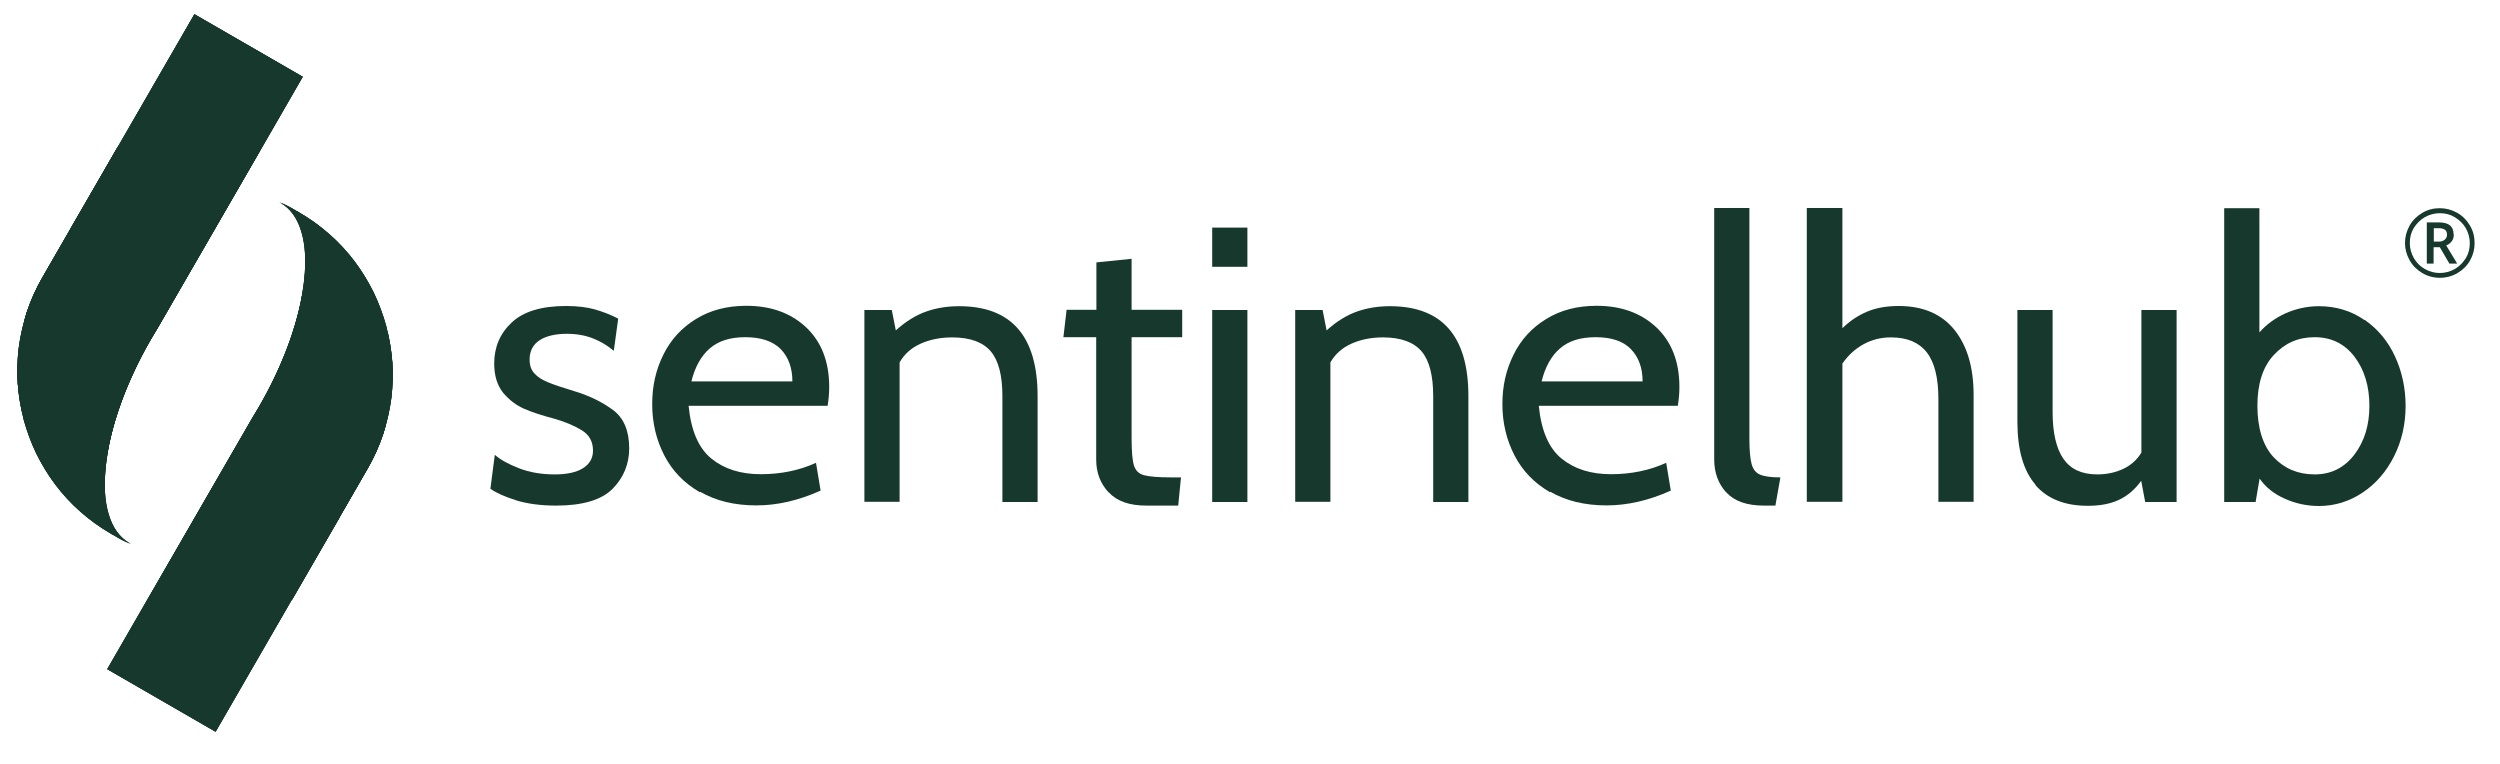
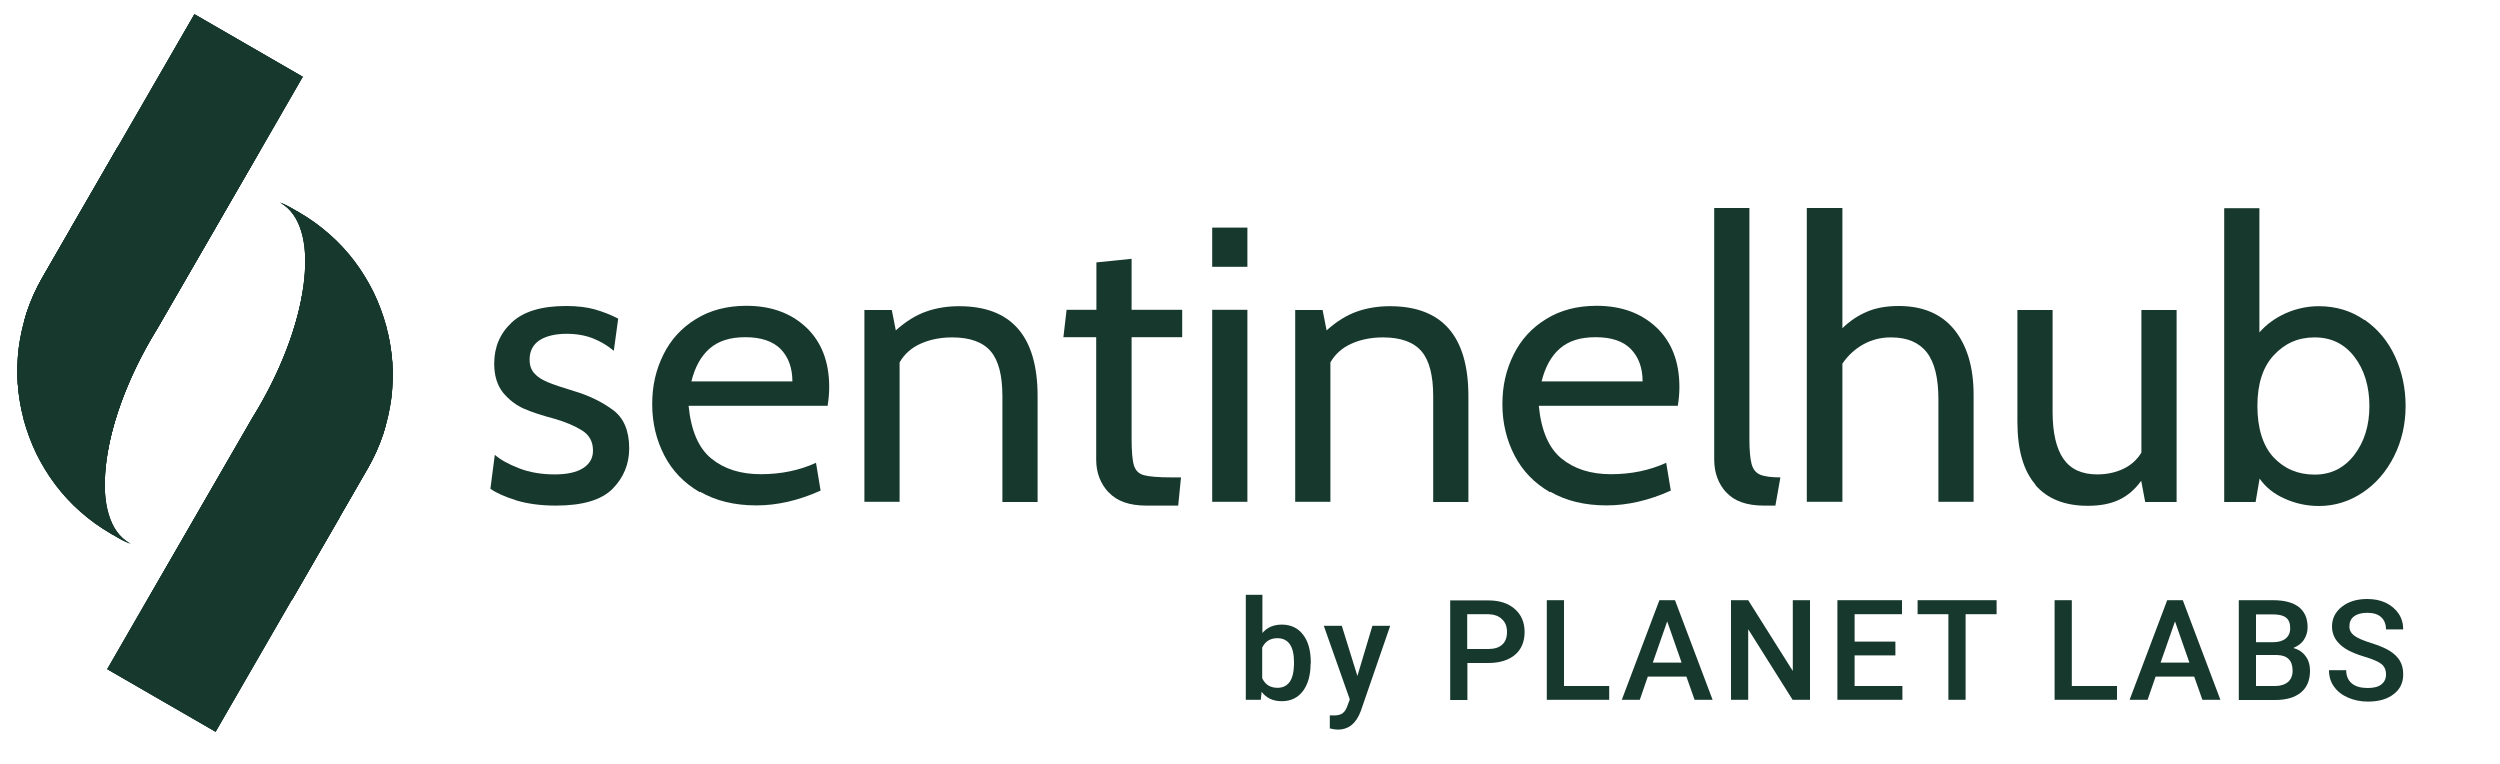
- <svg xmlns="http://www.w3.org/2000/svg" id="Layer_1" viewBox="0 0 125 38.18">
+ <svg xmlns="http://www.w3.org/2000/svg" id="Layer_1" data-name="Layer 1" viewBox="0 0 125 38.18">
  <defs>
-     <style>.cls-1{fill:#17382d;stroke-width:0px;}</style>
+     <style>
+       .cls-1 {
+         fill: #17382d;
+         stroke-width: 0px;
+       }
+     </style>
  </defs>
-   <path class="cls-1" d="M120.25,12.15c0-.31.08-.6.23-.87.15-.27.37-.48.64-.64.27-.16.56-.23.87-.23s.6.08.87.23c.27.15.48.37.64.64.16.27.23.56.23.87s-.07.59-.22.86c-.15.27-.36.48-.63.64-.27.16-.57.24-.89.24s-.61-.08-.88-.24-.48-.37-.63-.64-.23-.55-.23-.86h0ZM120.49,12.15c0,.27.07.52.2.75s.32.42.55.55.48.2.75.2.52-.07.75-.2.41-.32.55-.54c.14-.23.2-.48.2-.75s-.07-.52-.2-.75-.32-.41-.55-.55-.48-.2-.75-.2-.52.07-.75.2-.41.32-.55.54c-.14.23-.2.48-.2.75ZM122.69,11.73c0,.12-.03.23-.1.33-.07.09-.16.17-.28.21l.55.91h-.39l-.48-.82h-.31v.82h-.34v-2.06h.6c.26,0,.44.05.56.15.12.1.18.25.18.46h0ZM121.69,12.08h.25c.12,0,.22-.03.3-.1.07-.06.11-.14.11-.24,0-.12-.03-.2-.1-.25s-.17-.08-.31-.08h-.25v.66h0Z" />
-   <path class="cls-1" d="M25.82,25.02c-.57-.18-1-.37-1.3-.58l.22-1.7c.26.23.66.46,1.2.67.54.21,1.14.31,1.79.31.61,0,1.09-.1,1.42-.31s.5-.5.5-.88c0-.44-.18-.78-.55-1.01-.37-.23-.82-.42-1.37-.58-.6-.16-1.11-.32-1.52-.5s-.76-.45-1.06-.81c-.29-.37-.44-.85-.44-1.45,0-.82.29-1.51.88-2.06.59-.55,1.49-.82,2.72-.82.56,0,1.04.06,1.43.17s.78.26,1.17.46l-.22,1.61c-.31-.26-.66-.47-1.04-.62-.38-.15-.82-.23-1.31-.23-.57,0-1.03.11-1.36.32-.33.22-.5.54-.5.97,0,.29.08.52.24.69.16.18.38.32.67.44s.73.27,1.33.45c.74.22,1.39.54,1.93.94s.81,1.04.81,1.92c0,.78-.28,1.46-.83,2.02-.56.56-1.5.84-2.83.84-.76,0-1.42-.09-1.99-.26h.01Z" />
-   <path class="cls-1" d="M34.99,24.61c-.78-.45-1.37-1.06-1.77-1.83s-.61-1.63-.61-2.57.19-1.73.56-2.48.91-1.34,1.63-1.78c.71-.44,1.55-.66,2.52-.66,1.23,0,2.22.36,2.99,1.08.76.72,1.15,1.71,1.15,2.98,0,.33-.03.64-.08.94h-6.95c.12,1.24.5,2.12,1.14,2.64.64.52,1.46.78,2.47.78s1.93-.19,2.76-.57l.23,1.39c-1.11.5-2.18.74-3.21.74-1.1,0-2.03-.23-2.81-.68l-.02.02ZM39.62,19.08c0-.69-.2-1.23-.59-1.63-.39-.39-.98-.59-1.76-.59s-1.35.19-1.78.56-.74.92-.92,1.65h5.05,0Z" />
-   <path class="cls-1" d="M43.22,15.5h1.37l.2,1.02c.51-.46,1.02-.77,1.54-.95.52-.18,1.06-.26,1.63-.26,2.61,0,3.92,1.5,3.92,4.5v5.29h-1.76v-5.29c0-1.03-.19-1.78-.58-2.24-.39-.46-1.03-.7-1.93-.7-.57,0-1.1.1-1.57.31s-.82.52-1.06.94v6.97h-1.76v-9.6h0Z" />
-   <path class="cls-1" d="M55.43,24.62c-.41-.44-.62-.99-.62-1.63v-6.13h-1.64l.16-1.37h1.49v-2.37l1.76-.18v2.55h2.53v1.37h-2.53v5.05c0,.67.04,1.12.12,1.37.08.25.24.41.5.48.25.07.72.11,1.4.11h.45l-.14,1.41h-1.59c-.85,0-1.48-.22-1.89-.67h0Z" />
-   <path class="cls-1" d="M60.61,11.38h1.76v1.96h-1.76v-1.96ZM60.61,15.5h1.76v9.6h-1.76v-9.6Z" />
-   <path class="cls-1" d="M64.76,15.5h1.37l.2,1.02c.51-.46,1.02-.77,1.54-.95.52-.18,1.06-.26,1.63-.26,2.61,0,3.92,1.5,3.92,4.5v5.29h-1.76v-5.29c0-1.03-.19-1.78-.58-2.24s-1.03-.7-1.93-.7c-.57,0-1.1.1-1.57.31s-.82.52-1.06.94v6.97h-1.76v-9.6h0Z" />
-   <path class="cls-1" d="M77.5,24.61c-.78-.45-1.37-1.06-1.77-1.83-.4-.77-.61-1.63-.61-2.57s.19-1.73.56-2.48.91-1.34,1.63-1.78c.71-.44,1.55-.66,2.52-.66,1.23,0,2.22.36,2.99,1.08.76.72,1.15,1.71,1.15,2.98,0,.33-.03.64-.08.94h-6.95c.12,1.24.5,2.12,1.14,2.64.64.52,1.46.78,2.47.78s1.93-.19,2.76-.57l.23,1.39c-1.11.5-2.18.74-3.21.74-1.1,0-2.03-.23-2.81-.68l-.02.02ZM82.13,19.08c0-.69-.2-1.23-.59-1.63s-.98-.59-1.76-.59-1.35.19-1.78.56c-.43.37-.74.92-.92,1.65h5.05,0Z" />
-   <path class="cls-1" d="M86.31,24.62c-.4-.44-.6-.99-.6-1.65v-12.57h1.76v11.55c0,.57.04.99.11,1.25s.21.44.42.53.55.14,1.02.14l-.25,1.41h-.57c-.86,0-1.49-.22-1.89-.67h0Z" />
-   <path class="cls-1" d="M97.72,16.49c.64.8.96,1.88.96,3.25v5.35h-1.76v-5.13c0-1.06-.19-1.84-.58-2.34s-.98-.75-1.79-.75c-.5,0-.95.11-1.37.34-.42.23-.77.55-1.06.97v6.91h-1.78v-14.69h1.78v6.01c.38-.37.79-.64,1.24-.83s.98-.28,1.58-.28c1.21,0,2.14.4,2.78,1.19Z" />
-   <path class="cls-1" d="M101.78,24.24c-.61-.7-.91-1.75-.91-3.16v-5.58h1.76v5.09c0,1.04.18,1.83.54,2.35s.92.78,1.69.78c.47,0,.9-.09,1.29-.27s.7-.46.92-.82v-7.13h1.76v9.6h-1.57l-.2-1.06c-.31.43-.68.75-1.11.95-.42.2-.94.3-1.56.3-1.15,0-2.03-.35-2.63-1.05h.02Z" />
-   <path class="cls-1" d="M118.23,15.99c.66.46,1.17,1.07,1.52,1.83s.53,1.59.53,2.48-.19,1.75-.58,2.52c-.38.76-.91,1.37-1.57,1.81s-1.39.67-2.18.67c-.59,0-1.16-.12-1.7-.36-.55-.24-.97-.58-1.27-1.01l-.2,1.17h-1.57v-14.69h1.76v6.21c.35-.4.79-.72,1.32-.96.53-.23,1.08-.35,1.65-.35.86,0,1.62.23,2.28.69h0ZM117.72,22.73c.5-.66.75-1.47.75-2.44s-.25-1.81-.75-2.46c-.5-.65-1.16-.97-1.99-.97s-1.49.3-2.04.89-.82,1.44-.82,2.54.27,1.99.81,2.57c.54.57,1.22.86,2.05.86s1.48-.33,1.99-.99Z" />
-   <path class="cls-1" d="M13.98,10.12h0c.36.14.54.25.86.43h.02s.05.04.08.06c.55.32,1.07.69,1.54,1.11.46.41.88.86,1.25,1.35.36.48.68,1,.95,1.55.26.54.47,1.11.63,1.69.16.58.26,1.18.3,1.78.04.6.03,1.21-.05,1.81-.08.61-.21,1.22-.41,1.8-.2.6-.46,1.18-.78,1.73l-7.59,13.15-5.42-3.13,7.24-12.54c.13-.2.25-.41.37-.62,1.25-2.16,2.04-4.4,2.24-6.32.1-.93.05-1.74-.15-2.39-.2-.68-.55-1.16-1.04-1.44-.02,0-.04-.02-.05-.03h.01Z" />
-   <path class="cls-1" d="M19.61,18.09c-.04-.6-.14-1.2-.3-1.78s-.37-1.15-.63-1.69c-.27-.54-.58-1.06-.95-1.55-.37-.49-.79-.95-1.25-1.35-.47-.42-.99-.79-1.54-1.11-.03-.02-.06-.03-.08-.05h-.02c-.32-.2-.5-.3-.86-.45h0s.04.02.05.03c.49.28.84.77,1.04,1.44.19.65.24,1.46.15,2.39-.2,1.92-1,4.16-2.24,6.32-.12.21-.24.41-.37.62l-2.97,5.14c2.22.19,4.21,1.15,5.71,2.62l3.03-5.25c.32-.55.58-1.13.78-1.73.19-.58.33-1.19.41-1.8.07-.6.09-1.21.05-1.81h-.01Z" />
-   <path class="cls-1" d="M5.36,33.46l5.42,3.13,4.57-7.91c-1.5-1.47-3.5-2.43-5.71-2.62l-4.27,7.4h-.01Z" />
-   <path class="cls-1" d="M19.38,16.61c-.02-.1-.04-.2-.06-.29-.16-.58-.37-1.15-.63-1.69-.27-.54-.58-1.06-.95-1.55-.37-.49-.79-.95-1.25-1.35-.47-.42-.99-.79-1.54-1.11-.03-.02-.06-.03-.08-.05h-.02c-.32-.2-.5-.3-.86-.45h0s.04.02.05.03c.49.28.84.77,1.04,1.44.11.36.17.77.18,1.22,1.73.81,3.17,2.14,4.13,3.79h-.01Z" />
-   <path class="cls-1" d="M11.3,30.58c-1.36,0-2.64-.3-3.81-.82l-2.13,3.7,5.42,3.13,3.82-6.62c-1.03.39-2.14.61-3.3.61Z" />
-   <path class="cls-1" d="M14.61,29.97l3.77-6.53c.32-.55.58-1.13.78-1.73.19-.58.33-1.19.41-1.8.07-.6.09-1.21.05-1.81-.04-.5-.12-1-.23-1.48-.95-1.65-2.39-2.98-4.13-3.79.02.36,0,.75-.04,1.17-.2,1.92-1,4.16-2.24,6.32-.12.21-.24.41-.37.62l-5.11,8.84c1.16.52,2.45.82,3.81.82,1.16,0,2.27-.22,3.3-.61v-.02Z" />
-   <path class="cls-1" d="M19.61,18.09c-.04-.5-.12-1-.23-1.48-.95-1.65-2.39-2.98-4.13-3.79.02.36,0,.75-.04,1.17-.02.22-.06.45-.1.68,2.23,1.46,3.8,3.84,4.16,6.61.13-.45.23-.91.29-1.38.07-.6.09-1.21.05-1.81Z" />
-   <path class="cls-1" d="M15.12,14.67c-.3,1.76-1.05,3.73-2.15,5.64-.12.21-.24.41-.37.62l-5.11,8.84c1.16.52,2.45.82,3.81.82,1.16,0,2.27-.22,3.3-.61l3.77-6.53c.32-.55.58-1.13.78-1.73.05-.14.08-.28.12-.42-.36-2.77-1.92-5.16-4.16-6.61v-.02Z" />
-   <path class="cls-1" d="M15.12,14.67c-.11.67-.29,1.37-.53,2.08,1.69,1.69,2.74,4.02,2.74,6.6,0,.87-.13,1.71-.35,2.51l1.4-2.43c.32-.55.58-1.13.78-1.73.05-.14.08-.28.12-.42-.36-2.77-1.92-5.16-4.16-6.61Z" />
-   <path class="cls-1" d="M14.56,29.99s.03-.01.05-.02l.05-.09-.1.1h0Z" />
-   <path class="cls-1" d="M14.59,16.76c-.39,1.16-.93,2.37-1.61,3.55-.12.21-.24.41-.37.62l-5.11,8.84c1.16.52,2.45.82,3.81.82,1.15,0,2.24-.22,3.25-.6.03-.03.07-.07.1-.1l2.32-4.01c.22-.8.35-1.64.35-2.51,0-2.58-1.05-4.91-2.74-6.6h0Z" />
-   <path class="cls-1" d="M15.12,14.67c-.11.67-.29,1.37-.53,2.08,1.69,1.69,2.74,4.02,2.74,6.6,0,.87-.13,1.71-.35,2.51l1.4-2.43c.32-.55.58-1.13.78-1.73.05-.14.08-.28.12-.42-.36-2.77-1.92-5.16-4.16-6.61Z" />
-   <path class="cls-1" d="M14.56,29.99s.03-.01.05-.02l.05-.09-.1.1h0Z" />
-   <path class="cls-1" d="M14.59,16.76c-.39,1.16-.93,2.37-1.61,3.55-.12.21-.24.41-.37.62l-5.11,8.84c1.16.52,2.45.82,3.81.82,1.15,0,2.24-.22,3.25-.6.03-.03.07-.07.1-.1l2.32-4.01c.22-.8.35-1.64.35-2.51,0-2.58-1.05-4.91-2.74-6.6h0Z" />
-   <path class="cls-1" d="M6.52,27.18h0c-.36-.14-.54-.25-.86-.43h-.02s-.05-.04-.08-.06c-.55-.32-1.07-.69-1.54-1.11-.46-.41-.88-.86-1.25-1.35-.36-.48-.68-1-.95-1.55-.26-.54-.47-1.11-.63-1.69s-.26-1.18-.3-1.78-.03-1.21.05-1.81c.08-.61.21-1.22.41-1.8.2-.6.46-1.18.78-1.73L9.72.71l5.42,3.13-7.24,12.54c-.13.2-.25.41-.37.62-1.25,2.16-2.04,4.4-2.24,6.32-.1.93-.05,1.74.15,2.39.2.68.55,1.16,1.04,1.44.02,0,.04.02.05.03h-.01Z" />
-   <path class="cls-1" d="M.89,19.21c.04.6.14,1.2.3,1.78.16.58.37,1.15.63,1.69.27.54.58,1.06.95,1.55s.79.95,1.25,1.35c.47.42.99.79,1.54,1.11.03.02.06.03.08.05h.02c.32.2.5.3.86.45h0s-.04-.02-.05-.03c-.49-.28-.84-.77-1.04-1.44-.19-.65-.24-1.46-.15-2.39.2-1.92,1-4.16,2.24-6.32.12-.21.24-.41.37-.62l2.97-5.14c-2.22-.19-4.21-1.15-5.71-2.62l-3.03,5.25c-.32.55-.58,1.13-.78,1.73-.19.58-.33,1.19-.41,1.8-.07.6-.09,1.21-.05,1.81h.01Z" />
-   <path class="cls-1" d="M15.14,3.84L9.72.71l-4.57,7.91c1.5,1.47,3.5,2.43,5.71,2.62l4.27-7.4h0Z" />
-   <path class="cls-1" d="M1.12,20.7c.02.1.04.2.06.29.16.58.37,1.15.63,1.69.27.54.58,1.06.95,1.55s.79.95,1.25,1.35c.47.42.99.79,1.54,1.11.03.02.06.03.08.05h.02c.32.2.5.3.86.45h0s-.04-.02-.05-.03c-.49-.28-.84-.77-1.04-1.44-.11-.36-.17-.77-.18-1.22-1.73-.81-3.17-2.14-4.13-3.79h0Z" />
-   <path class="cls-1" d="M9.2,6.72c1.36,0,2.64.3,3.81.82l2.13-3.7L9.72.71l-3.82,6.62c1.03-.39,2.14-.61,3.3-.61Z" />
-   <path class="cls-1" d="M5.9,7.33l-3.77,6.53c-.32.55-.58,1.13-.78,1.73-.19.58-.33,1.19-.41,1.8-.07.6-.09,1.21-.05,1.81.04.5.12,1,.23,1.48.95,1.65,2.39,2.98,4.13,3.79-.02-.36,0-.75.04-1.17.2-1.92,1-4.16,2.24-6.32.12-.21.24-.41.37-.62l5.11-8.84c-1.16-.52-2.45-.82-3.81-.82-1.16,0-2.27.22-3.3.61v.02Z" />
-   <path class="cls-1" d="M.89,19.21c.04.5.12,1,.23,1.48.95,1.65,2.39,2.98,4.13,3.79-.02-.36,0-.75.04-1.17.02-.22.06-.45.1-.68-2.23-1.46-3.8-3.84-4.16-6.61-.13.45-.23.91-.29,1.38-.07.6-.09,1.21-.05,1.81Z" />
-   <path class="cls-1" d="M5.38,22.63c.3-1.76,1.05-3.73,2.15-5.64.12-.21.24-.41.37-.62l5.11-8.84c-1.16-.52-2.45-.82-3.81-.82-1.16,0-2.27.22-3.3.61l-3.77,6.53c-.32.55-.58,1.13-.78,1.73-.05.14-.08.28-.12.42.36,2.77,1.92,5.16,4.16,6.61v.02Z" />
-   <path class="cls-1" d="M5.38,22.63c.11-.67.29-1.37.53-2.08-1.69-1.69-2.74-4.02-2.74-6.6,0-.87.13-1.71.35-2.51l-1.4,2.43c-.32.55-.58,1.13-.78,1.73-.05.14-.08.28-.12.42.36,2.77,1.92,5.16,4.16,6.61Z" />
-   <path class="cls-1" d="M5.95,7.32s-.03.01-.05.02l-.05.09.1-.1h0Z" />
-   <path class="cls-1" d="M5.91,20.55c.39-1.16.93-2.37,1.61-3.55.12-.21.24-.41.37-.62l5.11-8.84c-1.16-.52-2.45-.82-3.81-.82-1.15,0-2.24.22-3.25.6l-.1.1-2.32,4.01c-.22.8-.35,1.64-.35,2.51,0,2.58,1.05,4.91,2.74,6.6h0Z" />
-   <path class="cls-1" d="M5.38,22.63c.11-.67.29-1.37.53-2.08-1.69-1.69-2.74-4.02-2.74-6.6,0-.87.13-1.71.35-2.51l-1.4,2.43c-.32.55-.58,1.13-.78,1.73-.05.14-.08.28-.12.42.36,2.77,1.92,5.16,4.16,6.61Z" />
-   <path class="cls-1" d="M5.95,7.32s-.03.01-.05.02l-.05.09.1-.1h0Z" />
-   <path class="cls-1" d="M5.91,20.55c.39-1.16.93-2.37,1.61-3.55.12-.21.24-.41.37-.62l5.11-8.84c-1.16-.52-2.45-.82-3.81-.82-1.15,0-2.24.22-3.25.6l-.1.1-2.32,4.01c-.22.8-.35,1.64-.35,2.51,0,2.58,1.05,4.91,2.74,6.6h0Z" />
+   <g>
+     <path class="cls-1" d="m25.82,25.02c-.57-.18-1-.37-1.3-.58l.22-1.7c.26.23.66.46,1.2.67.54.21,1.14.31,1.79.31.61,0,1.09-.1,1.42-.31.33-.21.5-.5.5-.88,0-.44-.18-.78-.55-1.01-.37-.23-.82-.42-1.37-.58-.6-.16-1.11-.32-1.52-.5s-.76-.45-1.06-.81c-.29-.37-.44-.85-.44-1.45,0-.82.29-1.51.88-2.06.59-.55,1.49-.82,2.72-.82.56,0,1.04.06,1.43.17.39.11.78.26,1.17.46l-.22,1.61c-.31-.26-.66-.47-1.04-.62-.38-.15-.82-.23-1.31-.23-.57,0-1.03.11-1.36.32-.33.22-.5.54-.5.97,0,.29.08.52.24.69.16.18.38.32.67.44.29.12.73.27,1.33.45.74.22,1.39.54,1.93.94.54.4.81,1.04.81,1.92,0,.78-.28,1.46-.83,2.02-.56.56-1.5.84-2.83.84-.76,0-1.42-.09-1.99-.26Z" />
+     <path class="cls-1" d="m34.99,24.61c-.78-.45-1.37-1.06-1.77-1.83-.4-.77-.61-1.63-.61-2.57s.19-1.73.56-2.48.91-1.34,1.63-1.78c.71-.44,1.55-.66,2.52-.66,1.23,0,2.22.36,2.99,1.08.76.72,1.15,1.71,1.15,2.98,0,.33-.03.64-.08.94h-6.95c.12,1.24.5,2.12,1.14,2.64.64.52,1.46.78,2.47.78s1.93-.19,2.76-.57l.23,1.39c-1.11.5-2.18.74-3.21.74-1.1,0-2.03-.23-2.81-.68Zm4.63-5.53c0-.69-.2-1.23-.59-1.63-.39-.39-.98-.59-1.76-.59s-1.35.19-1.78.56-.74.92-.92,1.65h5.05Z" />
+     <path class="cls-1" d="m43.22,15.5h1.37l.2,1.02c.51-.46,1.02-.77,1.54-.95.52-.18,1.06-.26,1.63-.26,2.61,0,3.92,1.5,3.92,4.5v5.29h-1.76v-5.29c0-1.03-.19-1.78-.58-2.24-.39-.46-1.03-.7-1.93-.7-.57,0-1.1.1-1.57.31-.47.21-.82.52-1.06.94v6.97h-1.76v-9.6Z" />
+     <path class="cls-1" d="m55.43,24.62c-.41-.44-.62-.99-.62-1.63v-6.13h-1.64l.16-1.37h1.49v-2.37l1.76-.18v2.55h2.53v1.37h-2.53v5.05c0,.67.04,1.12.12,1.37.08.25.24.41.5.48.25.07.72.11,1.4.11h.45l-.14,1.41h-1.59c-.85,0-1.48-.22-1.89-.67Z" />
+     <path class="cls-1" d="m60.61,11.38h1.76v1.96h-1.76v-1.96Zm0,4.11h1.76v9.6h-1.76v-9.6Z" />
+     <path class="cls-1" d="m64.76,15.5h1.37l.2,1.02c.51-.46,1.02-.77,1.54-.95.52-.18,1.06-.26,1.63-.26,2.61,0,3.92,1.5,3.92,4.5v5.29h-1.76v-5.29c0-1.03-.19-1.78-.58-2.24-.39-.46-1.03-.7-1.93-.7-.57,0-1.1.1-1.57.31-.47.21-.82.52-1.06.94v6.97h-1.76v-9.6Z" />
+     <path class="cls-1" d="m77.5,24.61c-.78-.45-1.37-1.06-1.77-1.83-.4-.77-.61-1.63-.61-2.57s.19-1.73.56-2.48.91-1.34,1.63-1.78c.71-.44,1.55-.66,2.52-.66,1.23,0,2.22.36,2.99,1.08.76.72,1.15,1.71,1.15,2.98,0,.33-.03.64-.08.94h-6.95c.12,1.24.5,2.12,1.14,2.64.64.52,1.46.78,2.47.78s1.93-.19,2.76-.57l.23,1.39c-1.11.5-2.18.74-3.21.74-1.1,0-2.03-.23-2.81-.68Zm4.63-5.53c0-.69-.2-1.23-.59-1.63s-.98-.59-1.76-.59-1.35.19-1.78.56c-.43.37-.74.92-.92,1.65h5.05Z" />
+     <path class="cls-1" d="m86.31,24.62c-.4-.44-.6-.99-.6-1.65v-12.57h1.76v11.55c0,.57.04.99.11,1.25.07.26.21.44.42.53s.55.14,1.02.14l-.25,1.41h-.57c-.86,0-1.49-.22-1.89-.67Z" />
+     <path class="cls-1" d="m97.72,16.49c.64.8.96,1.88.96,3.25v5.35h-1.76v-5.13c0-1.06-.19-1.84-.58-2.34-.39-.5-.98-.75-1.79-.75-.5,0-.95.11-1.37.34-.42.23-.77.55-1.06.97v6.91h-1.78v-14.69h1.78v6.01c.38-.37.79-.64,1.24-.83.45-.19.98-.28,1.58-.28,1.21,0,2.14.4,2.78,1.19Z" />
+     <path class="cls-1" d="m101.78,24.24c-.61-.7-.91-1.75-.91-3.16v-5.58h1.76v5.09c0,1.04.18,1.83.54,2.35s.92.78,1.69.78c.47,0,.9-.09,1.29-.27.39-.18.7-.46.92-.82v-7.13h1.76v9.6h-1.57l-.2-1.06c-.31.43-.68.75-1.11.95-.42.2-.94.3-1.56.3-1.15,0-2.03-.35-2.63-1.05Z" />
+     <path class="cls-1" d="m118.23,15.99c.66.46,1.17,1.07,1.52,1.83.35.76.53,1.59.53,2.48s-.19,1.75-.58,2.52c-.38.76-.91,1.37-1.57,1.81s-1.39.67-2.18.67c-.59,0-1.16-.12-1.7-.36-.55-.24-.97-.58-1.27-1.01l-.2,1.17h-1.57v-14.69h1.76v6.21c.35-.4.79-.72,1.32-.96.53-.23,1.08-.35,1.65-.35.86,0,1.62.23,2.28.69Zm-.51,6.75c.5-.66.75-1.47.75-2.44s-.25-1.81-.75-2.46c-.5-.65-1.16-.97-1.99-.97s-1.49.3-2.04.89c-.55.59-.82,1.44-.82,2.54s.27,1.99.81,2.57c.54.57,1.22.86,2.05.86s1.48-.33,1.99-.99Z" />
+   </g>
+   <g>
+     <path class="cls-1" d="m13.98,10.12h0c.36.14.54.25.86.43h.02s.05.04.08.06c.55.32,1.07.69,1.54,1.11.46.41.88.86,1.25,1.35.36.48.68,1,.95,1.55.26.54.47,1.11.63,1.69.16.58.26,1.18.3,1.78.04.6.03,1.21-.05,1.81-.08.61-.21,1.22-.41,1.8-.2.6-.46,1.18-.78,1.73l-7.59,13.15-5.42-3.13,7.24-12.54c.13-.2.25-.41.37-.62,1.25-2.16,2.04-4.4,2.24-6.32.1-.93.05-1.74-.15-2.39-.2-.68-.55-1.16-1.04-1.44-.02,0-.04-.02-.05-.03h0s0,0,0,0Z" />
+     <g>
+       <path class="cls-1" d="m19.61,18.09c-.04-.6-.14-1.2-.3-1.78-.16-.58-.37-1.15-.63-1.69-.27-.54-.58-1.06-.95-1.55-.37-.49-.79-.95-1.25-1.35-.47-.42-.99-.79-1.54-1.11-.03-.02-.06-.03-.08-.05h-.02c-.32-.2-.5-.3-.86-.45h0s0,0,0,0c.02,0,.04.02.05.03.49.28.84.77,1.04,1.44.19.65.24,1.46.15,2.39-.2,1.92-1,4.16-2.24,6.32-.12.21-.24.41-.37.62l-2.97,5.14c2.22.19,4.21,1.15,5.71,2.62l3.03-5.25c.32-.55.58-1.13.78-1.73.19-.58.33-1.19.41-1.8.07-.6.09-1.21.05-1.81Z" />
+       <path class="cls-1" d="m5.36,33.46l5.42,3.13,4.57-7.91c-1.5-1.47-3.5-2.43-5.71-2.62l-4.27,7.4Z" />
+     </g>
+     <g>
+       <path class="cls-1" d="m19.38,16.61c-.02-.1-.04-.2-.06-.29-.16-.58-.37-1.15-.63-1.69-.27-.54-.58-1.06-.95-1.55-.37-.49-.79-.95-1.25-1.35-.47-.42-.99-.79-1.54-1.11-.03-.02-.06-.03-.08-.05h-.02c-.32-.2-.5-.3-.86-.45h0s0,0,0,0c.02,0,.04.02.05.03.49.28.84.77,1.04,1.44.11.36.17.77.18,1.22,1.73.81,3.17,2.14,4.13,3.79Z" />
+       <path class="cls-1" d="m11.3,30.58c-1.36,0-2.64-.3-3.81-.82l-2.13,3.7,5.42,3.13,3.82-6.62c-1.03.39-2.14.61-3.3.61Z" />
+       <path class="cls-1" d="m14.61,29.97l3.77-6.53c.32-.55.58-1.13.78-1.73.19-.58.33-1.19.41-1.8.07-.6.09-1.21.05-1.81-.04-.5-.12-1-.23-1.48-.95-1.65-2.39-2.98-4.13-3.79.02.36,0,.75-.04,1.17-.2,1.92-1,4.16-2.24,6.32-.12.21-.24.41-.37.62l-5.11,8.84c1.16.52,2.45.82,3.81.82,1.16,0,2.27-.22,3.3-.61Z" />
+     </g>
+     <g>
+       <path class="cls-1" d="m19.61,18.09c-.04-.5-.12-1-.23-1.48-.95-1.65-2.39-2.98-4.13-3.79.02.36,0,.75-.04,1.17-.02.22-.06.45-.1.68,2.23,1.46,3.8,3.84,4.16,6.61.13-.45.23-.91.29-1.38.07-.6.09-1.21.05-1.81Z" />
+       <path class="cls-1" d="m15.12,14.67c-.3,1.76-1.05,3.73-2.15,5.64-.12.21-.24.41-.37.62l-5.11,8.84c1.16.52,2.45.82,3.81.82,1.16,0,2.27-.22,3.3-.61l3.77-6.53c.32-.55.58-1.13.78-1.73.05-.14.08-.28.12-.42-.36-2.77-1.92-5.16-4.16-6.61Z" />
+     </g>
+     <g>
+       <path class="cls-1" d="m15.12,14.67c-.11.67-.29,1.37-.53,2.08,1.69,1.69,2.74,4.02,2.74,6.6,0,.87-.13,1.71-.35,2.51l1.4-2.43c.32-.55.58-1.13.78-1.73.05-.14.08-.28.12-.42-.36-2.77-1.92-5.16-4.16-6.61Z" />
+       <path class="cls-1" d="m14.56,29.99s.03-.01.05-.02l.05-.09s-.07.07-.1.1Z" />
+       <path class="cls-1" d="m14.59,16.76c-.39,1.16-.93,2.37-1.61,3.55-.12.21-.24.41-.37.62l-5.11,8.84c1.16.52,2.45.82,3.81.82,1.15,0,2.24-.22,3.25-.6.03-.03.07-.07.1-.1l2.32-4.01c.22-.8.35-1.64.35-2.51,0-2.58-1.05-4.91-2.74-6.6Z" />
+     </g>
+     <g>
+       <path class="cls-1" d="m15.12,14.67c-.11.67-.29,1.37-.53,2.08,1.69,1.69,2.74,4.02,2.74,6.6,0,.87-.13,1.71-.35,2.51l1.4-2.43c.32-.55.58-1.13.78-1.73.05-.14.08-.28.12-.42-.36-2.77-1.92-5.16-4.16-6.61Z" />
+       <path class="cls-1" d="m14.56,29.99s.03-.01.05-.02l.05-.09s-.07.07-.1.1Z" />
+       <path class="cls-1" d="m14.59,16.76c-.39,1.16-.93,2.37-1.61,3.55-.12.21-.24.41-.37.62l-5.11,8.84c1.16.52,2.45.82,3.81.82,1.15,0,2.24-.22,3.25-.6.03-.03.07-.07.1-.1l2.32-4.01c.22-.8.35-1.64.35-2.51,0-2.58-1.05-4.91-2.74-6.6Z" />
+     </g>
+     <g>
+       <path class="cls-1" d="m6.52,27.18h0c-.36-.14-.54-.25-.86-.43h-.02s-.05-.04-.08-.06c-.55-.32-1.07-.69-1.54-1.11-.46-.41-.88-.86-1.25-1.35-.36-.48-.68-1-.95-1.55-.26-.54-.47-1.11-.63-1.69-.16-.58-.26-1.18-.3-1.78-.04-.6-.03-1.21.05-1.81.08-.61.21-1.22.41-1.8.2-.6.46-1.18.78-1.73L9.72.71l5.42,3.13-7.24,12.54c-.13.2-.25.41-.37.62-1.25,2.16-2.04,4.4-2.24,6.32-.1.93-.05,1.74.15,2.39.2.68.55,1.16,1.04,1.44.02,0,.04.02.05.03h0s0,0,0,0Z" />
+       <g>
+         <path class="cls-1" d="m.89,19.21c.04.6.14,1.2.3,1.78.16.58.37,1.15.63,1.69.27.54.58,1.06.95,1.55.37.49.79.95,1.25,1.35.47.42.99.79,1.54,1.11.03.02.06.03.08.05h.02c.32.2.5.3.86.45h0s0,0,0,0c-.02,0-.04-.02-.05-.03-.49-.28-.84-.77-1.04-1.44-.19-.65-.24-1.46-.15-2.39.2-1.92,1-4.16,2.24-6.32.12-.21.24-.41.37-.62l2.97-5.14c-2.22-.19-4.21-1.15-5.71-2.62l-3.03,5.25c-.32.55-.58,1.13-.78,1.73-.19.58-.33,1.19-.41,1.8-.07.6-.09,1.21-.05,1.81Z" />
+         <path class="cls-1" d="m15.14,3.84L9.72.71l-4.57,7.91c1.5,1.47,3.5,2.43,5.71,2.62l4.27-7.4Z" />
+       </g>
+       <g>
+         <path class="cls-1" d="m1.12,20.7c.02.1.04.2.06.29.16.58.37,1.15.63,1.69.27.54.58,1.06.95,1.55.37.49.79.95,1.25,1.35.47.42.99.79,1.54,1.11.03.02.06.03.08.05h.02c.32.2.5.3.86.45h0s0,0,0,0c-.02,0-.04-.02-.05-.03-.49-.28-.84-.77-1.04-1.44-.11-.36-.17-.77-.18-1.22-1.73-.81-3.17-2.14-4.13-3.79Z" />
+         <path class="cls-1" d="m9.2,6.72c1.36,0,2.64.3,3.81.82l2.13-3.7L9.72.71l-3.82,6.62c1.03-.39,2.14-.61,3.3-.61Z" />
+         <path class="cls-1" d="m5.9,7.33l-3.77,6.53c-.32.55-.58,1.13-.78,1.73-.19.58-.33,1.19-.41,1.8-.07.6-.09,1.21-.05,1.81.04.5.12,1,.23,1.48.95,1.65,2.39,2.98,4.13,3.79-.02-.36,0-.75.04-1.17.2-1.92,1-4.16,2.24-6.32.12-.21.24-.41.37-.62l5.11-8.84c-1.16-.52-2.45-.82-3.81-.82-1.16,0-2.27.22-3.3.61Z" />
+       </g>
+       <g>
+         <path class="cls-1" d="m.89,19.21c.04.5.12,1,.23,1.48.95,1.65,2.39,2.98,4.13,3.79-.02-.36,0-.75.04-1.17.02-.22.06-.45.1-.68-2.23-1.46-3.8-3.84-4.16-6.61-.13.45-.23.91-.29,1.38-.07.6-.09,1.21-.05,1.81Z" />
+         <path class="cls-1" d="m5.38,22.63c.3-1.76,1.05-3.73,2.15-5.64.12-.21.24-.41.37-.62l5.11-8.84c-1.16-.52-2.45-.82-3.81-.82-1.16,0-2.27.22-3.3.61l-3.77,6.53c-.32.55-.58,1.13-.78,1.73-.05.14-.08.28-.12.42.36,2.77,1.92,5.16,4.16,6.61Z" />
+       </g>
+       <g>
+         <path class="cls-1" d="m5.38,22.63c.11-.67.29-1.37.53-2.08-1.69-1.69-2.74-4.02-2.74-6.6,0-.87.13-1.71.35-2.51l-1.4,2.43c-.32.55-.58,1.13-.78,1.73-.05.14-.08.28-.12.42.36,2.77,1.92,5.16,4.16,6.61Z" />
+         <path class="cls-1" d="m5.95,7.32s-.03.01-.05.02l-.05.09s.07-.07.1-.1Z" />
+         <path class="cls-1" d="m5.91,20.55c.39-1.16.93-2.37,1.61-3.55.12-.21.24-.41.37-.62l5.11-8.84c-1.16-.52-2.45-.82-3.81-.82-1.15,0-2.24.22-3.25.6-.03.03-.07.07-.1.1l-2.32,4.01c-.22.8-.35,1.64-.35,2.51,0,2.58,1.05,4.91,2.74,6.6Z" />
+       </g>
+       <g>
+         <path class="cls-1" d="m5.38,22.63c.11-.67.29-1.37.53-2.08-1.69-1.69-2.74-4.02-2.74-6.6,0-.87.13-1.71.35-2.51l-1.4,2.43c-.32.55-.58,1.13-.78,1.73-.05.14-.08.28-.12.42.36,2.77,1.92,5.16,4.16,6.61Z" />
+         <path class="cls-1" d="m5.95,7.32s-.03.01-.05.02l-.05.09s.07-.07.1-.1Z" />
+         <path class="cls-1" d="m5.91,20.55c.39-1.16.93-2.37,1.61-3.55.12-.21.24-.41.37-.62l5.11-8.84c-1.16-.52-2.45-.82-3.81-.82-1.15,0-2.24.22-3.25.6-.03.03-.07.07-.1.1l-2.32,4.01c-.22.8-.35,1.64-.35,2.51,0,2.58,1.05,4.91,2.74,6.6Z" />
+       </g>
+     </g>
+   </g>
+   <g>
+     <path class="cls-1" d="m65.53,33.18c0,.57-.13,1.03-.38,1.37-.26.34-.61.51-1.06.51s-.77-.16-1.01-.47l-.04.4h-.75v-5.25h.83v1.91c.24-.28.56-.42.97-.42.45,0,.81.17,1.06.5.26.33.39.8.39,1.4v.05Zm-.83-.07c0-.4-.07-.7-.21-.9-.14-.2-.35-.3-.62-.3-.36,0-.61.16-.76.47v1.53c.15.32.4.48.77.48.26,0,.46-.1.6-.29.14-.19.21-.49.22-.88v-.11Z" />
+     <path class="cls-1" d="m67.87,33.8l.75-2.51h.89l-1.47,4.26c-.23.62-.61.93-1.15.93-.12,0-.25-.02-.4-.06v-.65h.16c.21.01.37-.03.47-.1.11-.08.19-.2.25-.38l.12-.32-1.3-3.68h.9l.78,2.51Z" />
+     <path class="cls-1" d="m73.37,33.15v1.85h-.86v-4.98h1.9c.56,0,1,.14,1.33.43.33.29.49.67.49,1.15s-.16.87-.48,1.14-.77.41-1.34.41h-1.03Zm0-.7h1.04c.31,0,.54-.07.7-.22.16-.14.24-.35.24-.63s-.08-.48-.25-.64c-.16-.16-.39-.24-.68-.25h-1.06v1.74Z" />
+     <path class="cls-1" d="m78.2,34.3h2.26v.69h-3.12v-4.98h.86v4.29Z" />
+     <path class="cls-1" d="m84.32,33.83h-1.93l-.4,1.16h-.9l1.88-4.98h.78l1.88,4.98h-.9l-.41-1.16Zm-1.68-.7h1.44l-.72-2.06-.72,2.06Z" />
+     <path class="cls-1" d="m90.49,34.99h-.86l-2.22-3.53v3.53h-.86v-4.98h.86l2.23,3.54v-3.54h.86v4.98Z" />
+     <path class="cls-1" d="m94.77,32.77h-2.04v1.53h2.39v.69h-3.25v-4.98h3.23v.7h-2.37v1.37h2.04v.68Z" />
+     <path class="cls-1" d="m99.83,30.71h-1.55v4.28h-.86v-4.28h-1.54v-.7h3.95v.7Z" />
+     <path class="cls-1" d="m103.59,34.3h2.26v.69h-3.12v-4.98h.86v4.29Z" />
+     <path class="cls-1" d="m109.71,33.83h-1.93l-.4,1.16h-.9l1.88-4.98h.78l1.88,4.98h-.9l-.41-1.16Zm-1.68-.7h1.44l-.72-2.06-.72,2.06Z" />
+     <path class="cls-1" d="m111.94,34.99v-4.98h1.71c.56,0,.99.11,1.29.34.29.23.44.56.44,1.01,0,.23-.06.43-.18.62s-.3.32-.54.42c.27.07.48.21.62.41.15.2.22.44.22.73,0,.47-.15.83-.45,1.08s-.73.38-1.29.38h-1.81Zm.86-2.88h.85c.27,0,.48-.06.63-.18s.23-.29.23-.52c0-.25-.07-.42-.21-.53-.14-.11-.36-.16-.66-.16h-.84v1.4Zm0,.63v1.56h.96c.27,0,.48-.07.64-.2.15-.13.23-.32.23-.56,0-.52-.26-.78-.79-.79h-1.03Z" />
+     <path class="cls-1" d="m119.3,33.71c0-.22-.08-.39-.23-.51-.15-.12-.43-.24-.83-.36-.4-.12-.72-.25-.96-.4-.45-.29-.68-.66-.68-1.11,0-.4.16-.73.49-.99.33-.26.75-.39,1.27-.39.35,0,.66.06.93.19.27.13.48.31.64.54.16.24.23.5.23.79h-.86c0-.26-.08-.46-.24-.61-.16-.15-.4-.22-.7-.22-.28,0-.5.06-.66.18-.16.12-.23.29-.23.51,0,.18.08.33.25.46.17.12.45.24.83.36.39.12.7.25.93.39.24.15.41.32.52.51s.16.41.16.67c0,.42-.16.75-.48.99-.32.25-.75.37-1.29.37-.36,0-.69-.07-.99-.2-.3-.13-.54-.32-.7-.55-.17-.23-.25-.51-.25-.82h.86c0,.28.09.5.28.66.19.16.46.23.8.23.3,0,.53-.06.68-.18.15-.12.23-.28.23-.48Z" />
+   </g>
</svg>
